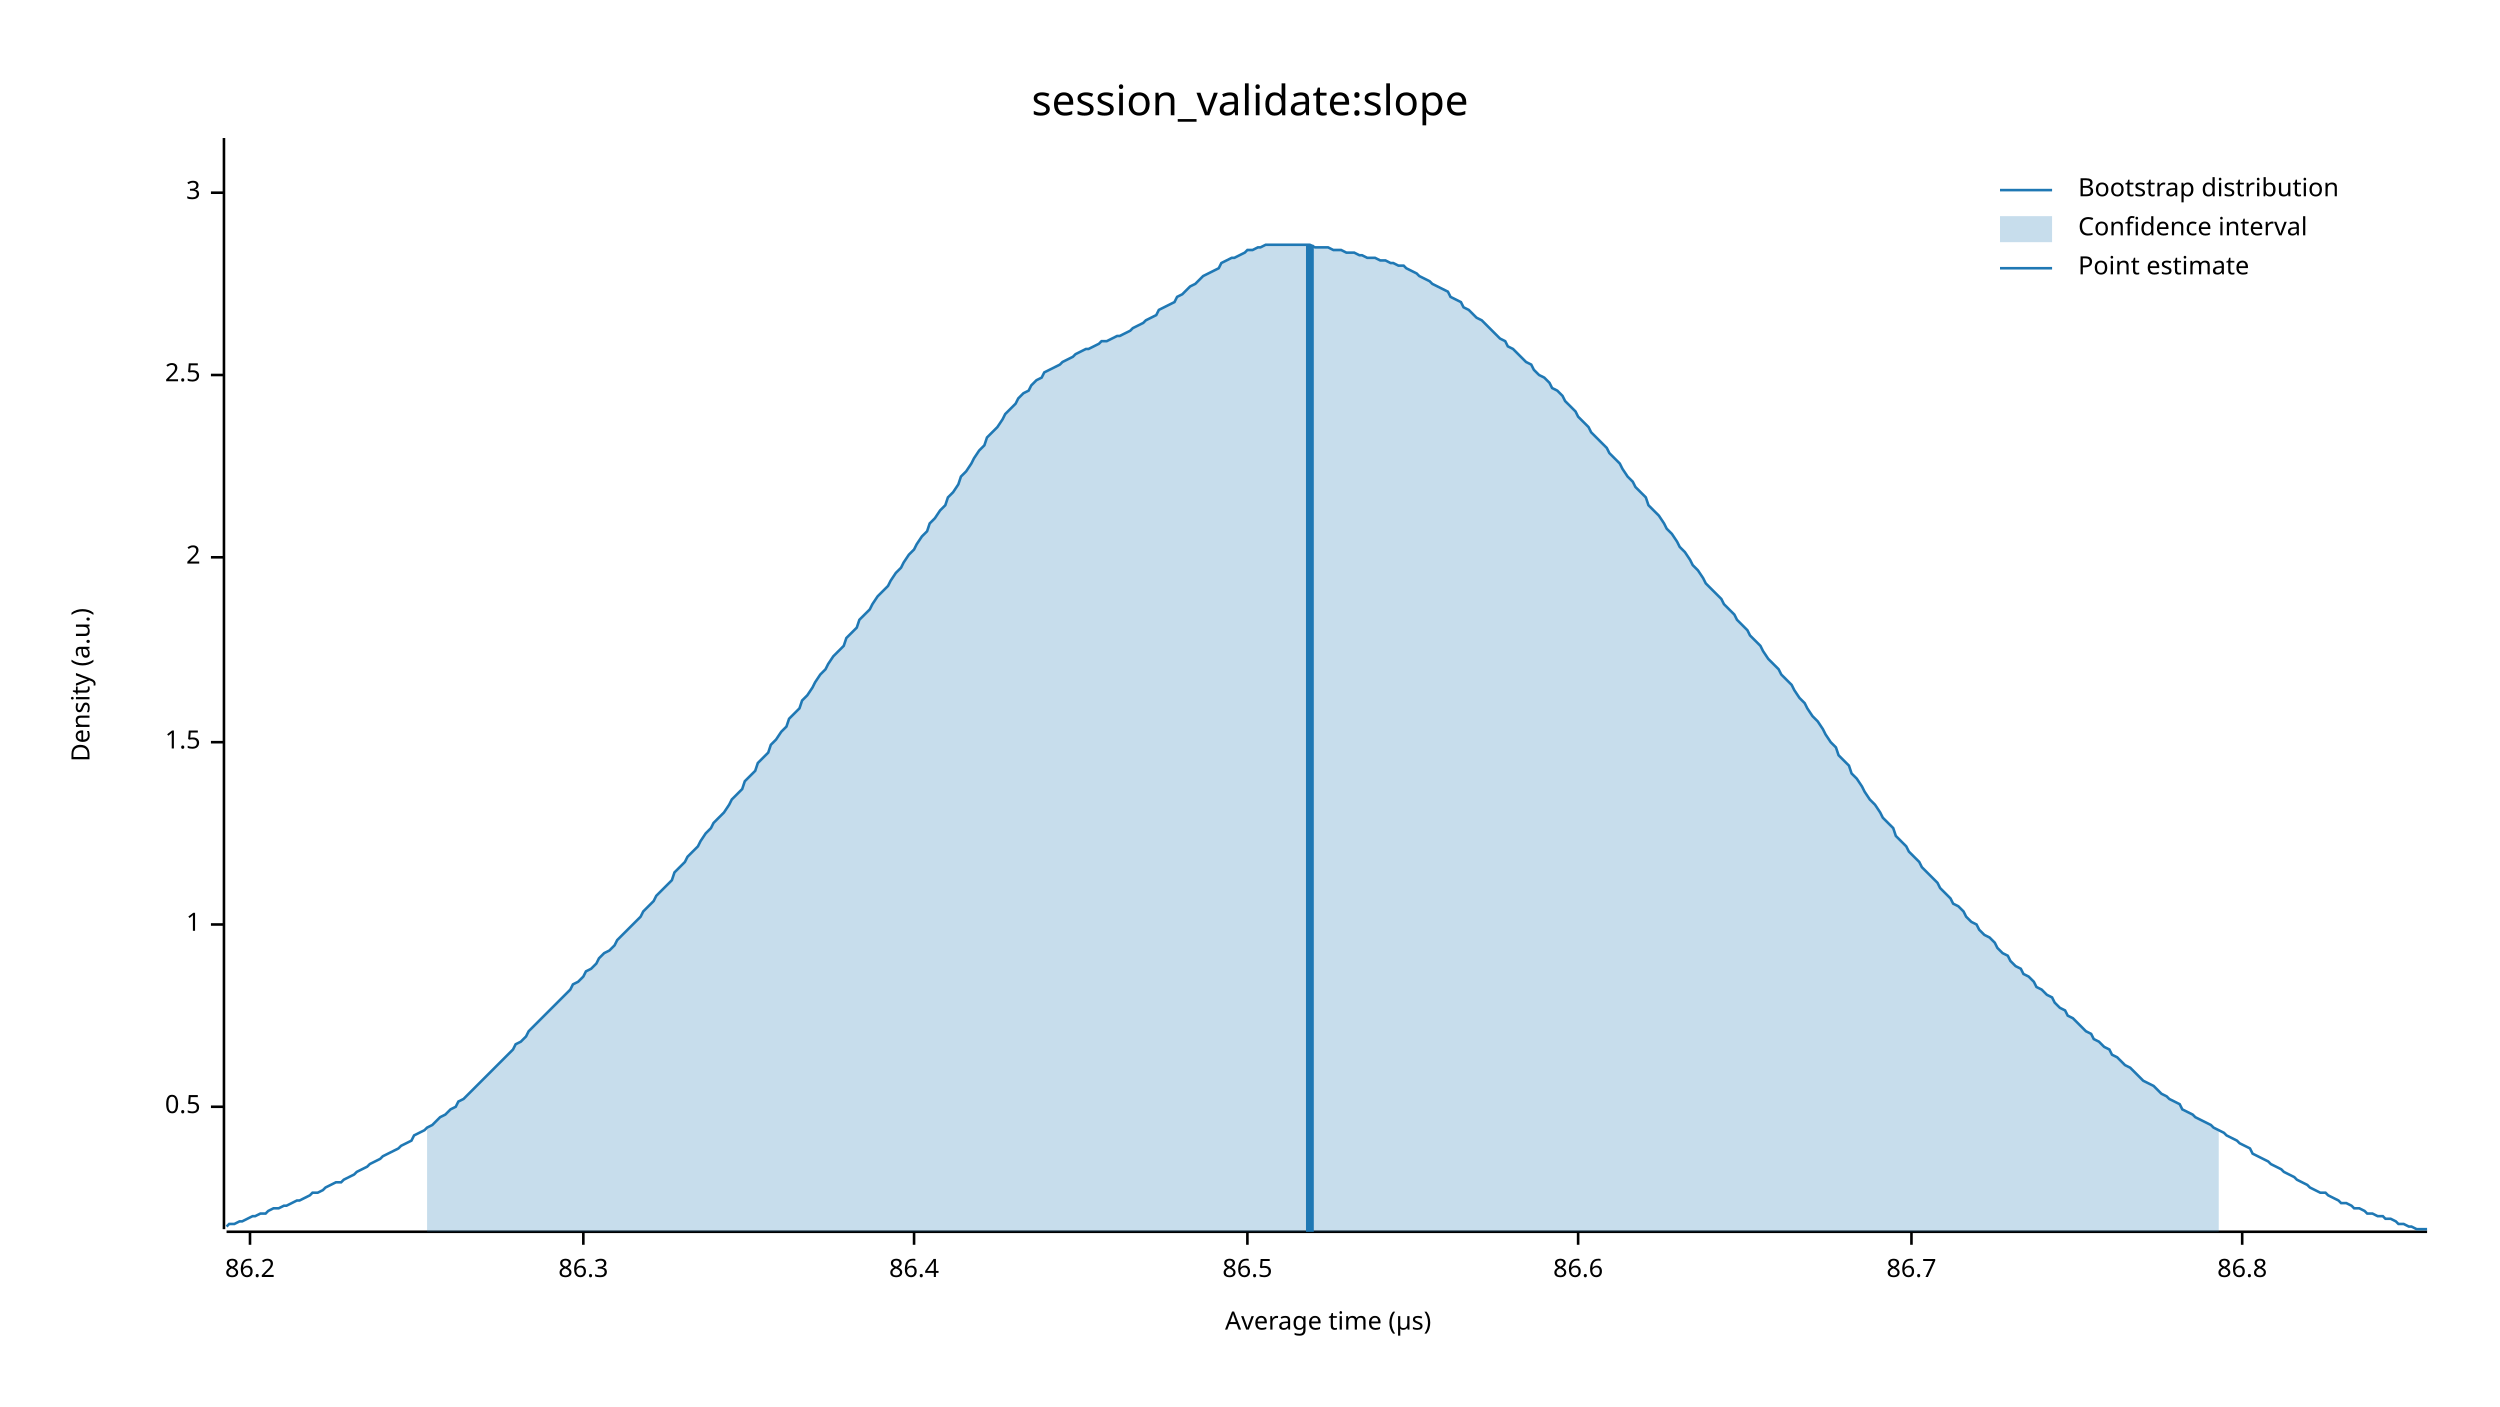
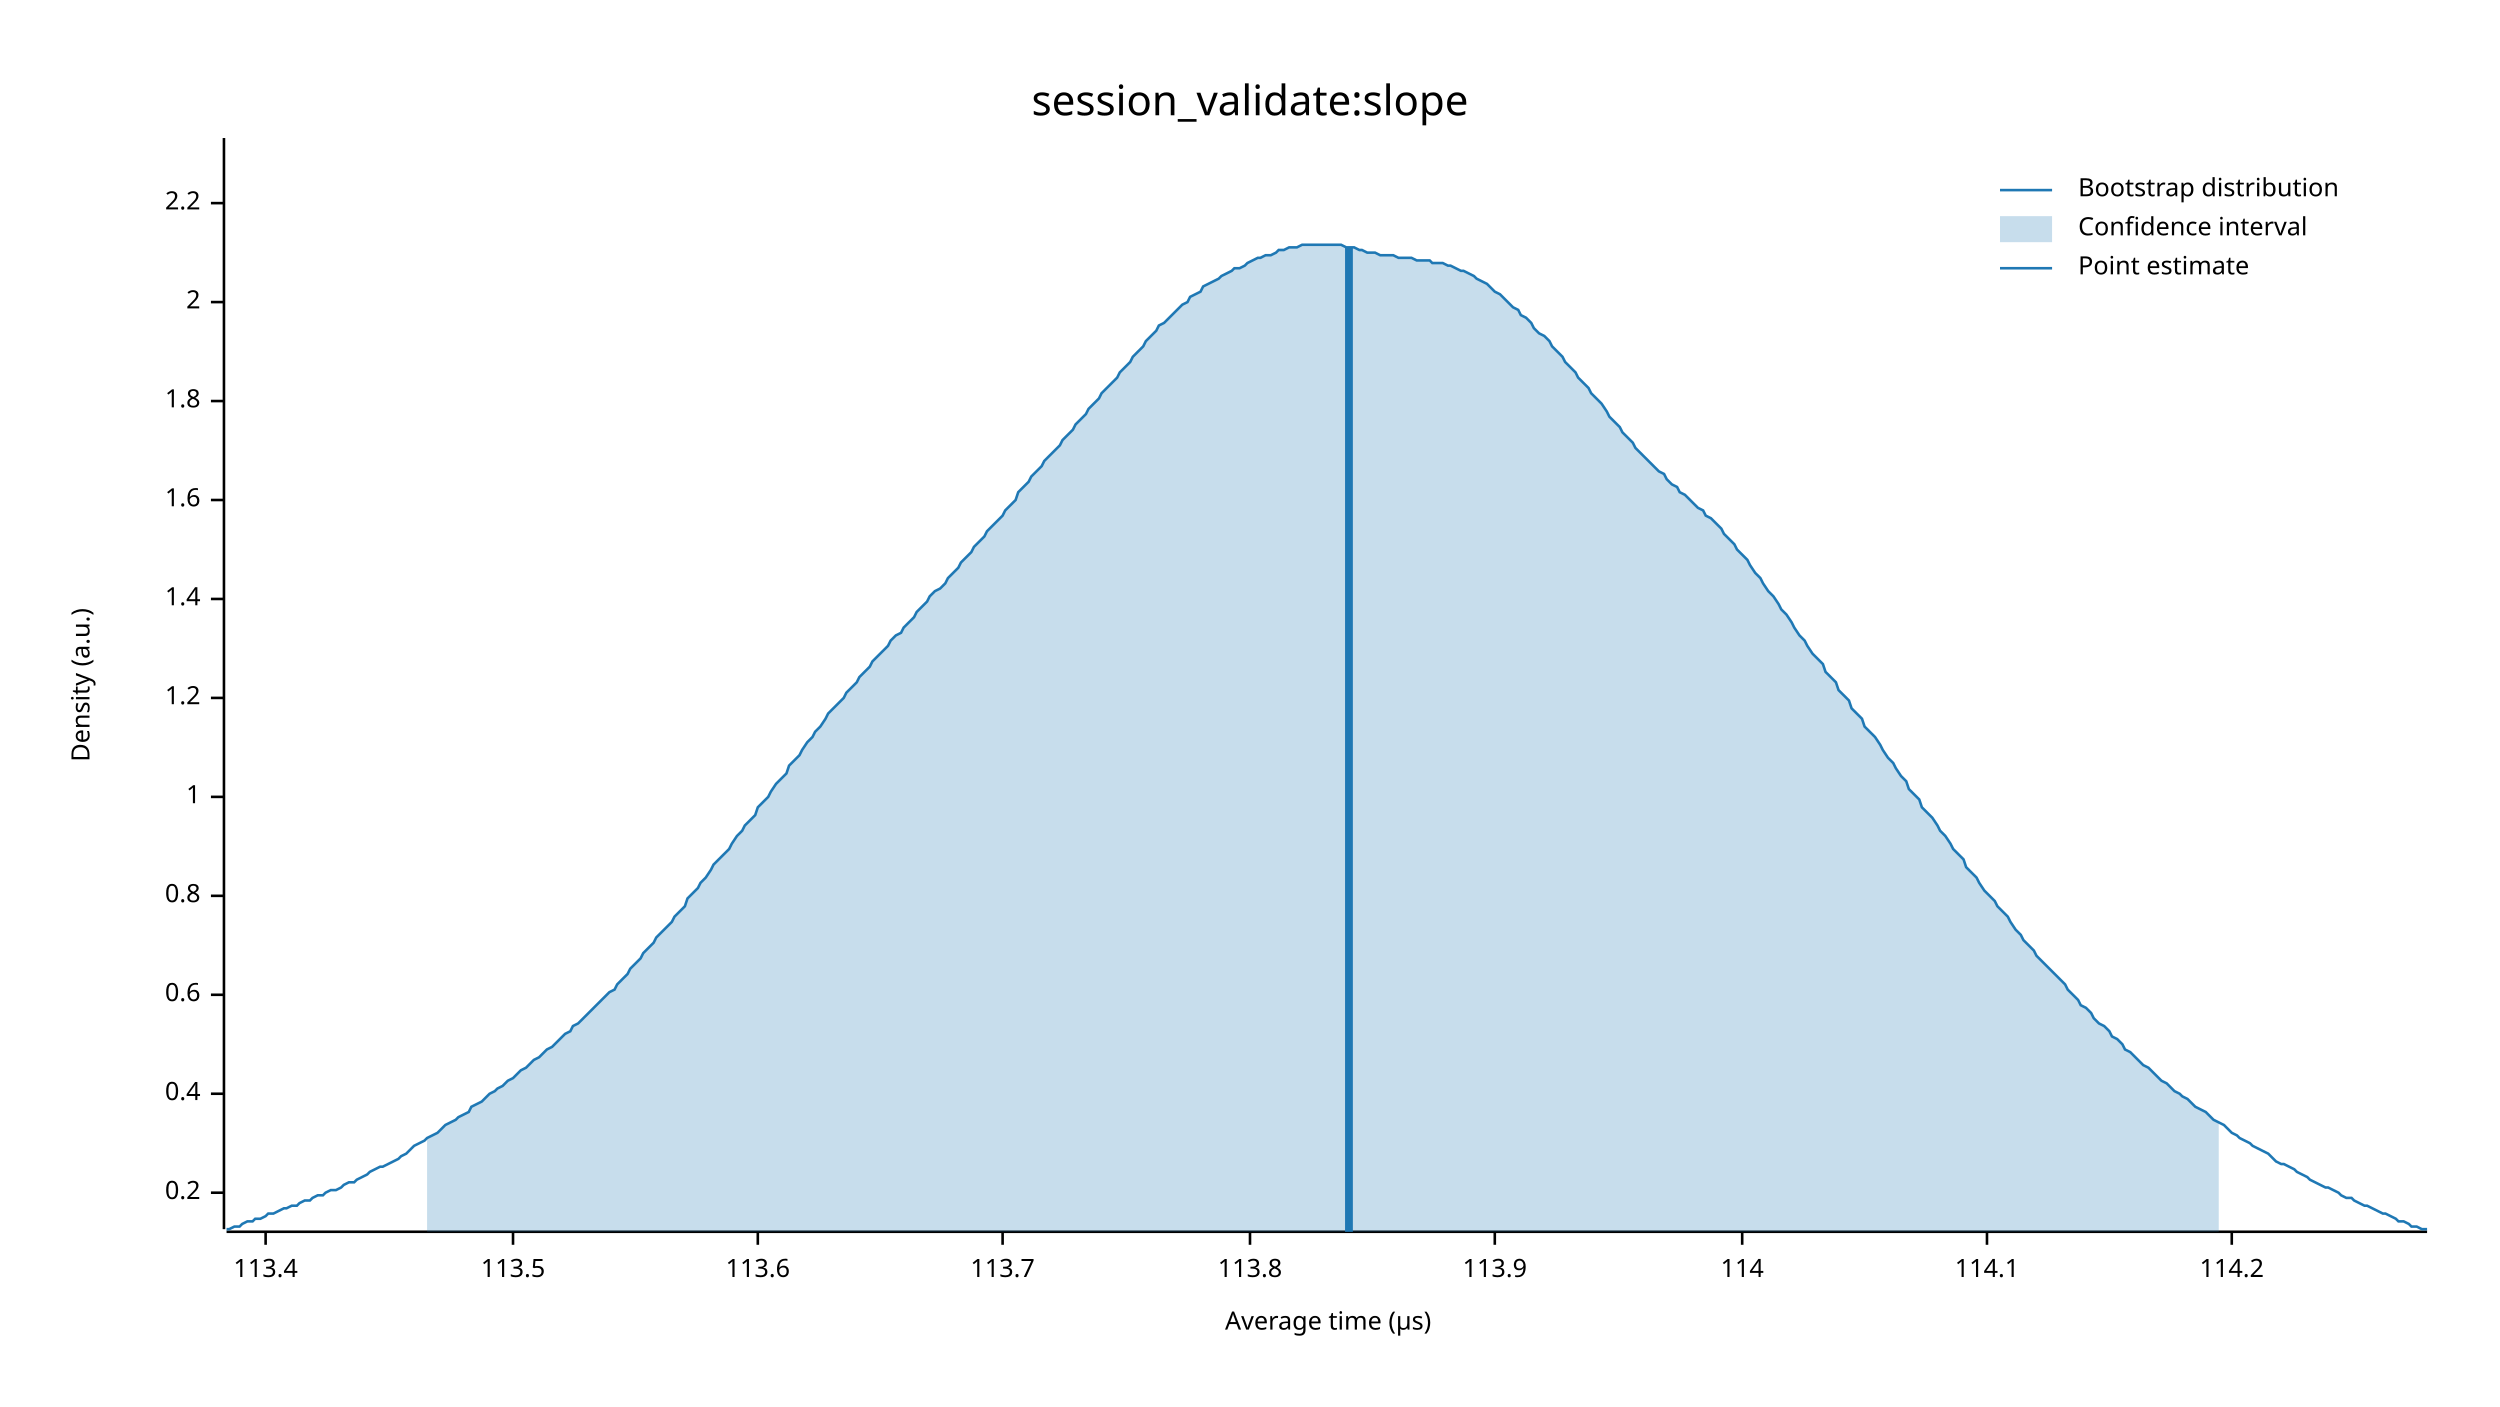
<svg xmlns="http://www.w3.org/2000/svg" width="960" height="540" viewBox="0 0 960 540">
  <text x="480" y="32" dy="0.76em" text-anchor="middle" font-family="sans-serif" font-size="16.129" opacity="1" fill="#000000">
session_validate:slope
</text>
  <text x="27" y="263" dy="0.76em" text-anchor="middle" font-family="sans-serif" font-size="9.677" opacity="1" fill="#000000" transform="rotate(270, 27, 263)">
Density (a.u.)
</text>
  <text x="510" y="513" dy="-0.5ex" text-anchor="middle" font-family="sans-serif" font-size="9.677" opacity="1" fill="#000000">
Average time (µs)
</text>
  <polyline fill="none" opacity="1" stroke="#000000" stroke-width="1" points="86,53 86,472 " />
-   <text x="77" y="425" dy="0.5ex" text-anchor="end" font-family="sans-serif" font-size="9.677" opacity="1" fill="#000000">
- 0.5
+   <text x="77" y="458" dy="0.5ex" text-anchor="end" font-family="sans-serif" font-size="9.677" opacity="1" fill="#000000">
+ 0.2
</text>
-   <polyline fill="none" opacity="1" stroke="#000000" stroke-width="1" points="81,425 86,425 " />
-   <text x="77" y="355" dy="0.5ex" text-anchor="end" font-family="sans-serif" font-size="9.677" opacity="1" fill="#000000">
+   <polyline fill="none" opacity="1" stroke="#000000" stroke-width="1" points="81,458 86,458 " />
+   <text x="77" y="420" dy="0.5ex" text-anchor="end" font-family="sans-serif" font-size="9.677" opacity="1" fill="#000000">
+ 0.4
+ </text>
+   <polyline fill="none" opacity="1" stroke="#000000" stroke-width="1" points="81,420 86,420 " />
+   <text x="77" y="382" dy="0.5ex" text-anchor="end" font-family="sans-serif" font-size="9.677" opacity="1" fill="#000000">
+ 0.6
+ </text>
+   <polyline fill="none" opacity="1" stroke="#000000" stroke-width="1" points="81,382 86,382 " />
+   <text x="77" y="344" dy="0.5ex" text-anchor="end" font-family="sans-serif" font-size="9.677" opacity="1" fill="#000000">
+ 0.8
+ </text>
+   <polyline fill="none" opacity="1" stroke="#000000" stroke-width="1" points="81,344 86,344 " />
+   <text x="77" y="306" dy="0.5ex" text-anchor="end" font-family="sans-serif" font-size="9.677" opacity="1" fill="#000000">
1
</text>
-   <polyline fill="none" opacity="1" stroke="#000000" stroke-width="1" points="81,355 86,355 " />
-   <text x="77" y="285" dy="0.5ex" text-anchor="end" font-family="sans-serif" font-size="9.677" opacity="1" fill="#000000">
- 1.5
+   <polyline fill="none" opacity="1" stroke="#000000" stroke-width="1" points="81,306 86,306 " />
+   <text x="77" y="268" dy="0.5ex" text-anchor="end" font-family="sans-serif" font-size="9.677" opacity="1" fill="#000000">
+ 1.2
</text>
-   <polyline fill="none" opacity="1" stroke="#000000" stroke-width="1" points="81,285 86,285 " />
-   <text x="77" y="214" dy="0.5ex" text-anchor="end" font-family="sans-serif" font-size="9.677" opacity="1" fill="#000000">
+   <polyline fill="none" opacity="1" stroke="#000000" stroke-width="1" points="81,268 86,268 " />
+   <text x="77" y="230" dy="0.5ex" text-anchor="end" font-family="sans-serif" font-size="9.677" opacity="1" fill="#000000">
+ 1.4
+ </text>
+   <polyline fill="none" opacity="1" stroke="#000000" stroke-width="1" points="81,230 86,230 " />
+   <text x="77" y="192" dy="0.5ex" text-anchor="end" font-family="sans-serif" font-size="9.677" opacity="1" fill="#000000">
+ 1.6
+ </text>
+   <polyline fill="none" opacity="1" stroke="#000000" stroke-width="1" points="81,192 86,192 " />
+   <text x="77" y="154" dy="0.5ex" text-anchor="end" font-family="sans-serif" font-size="9.677" opacity="1" fill="#000000">
+ 1.8
+ </text>
+   <polyline fill="none" opacity="1" stroke="#000000" stroke-width="1" points="81,154 86,154 " />
+   <text x="77" y="116" dy="0.5ex" text-anchor="end" font-family="sans-serif" font-size="9.677" opacity="1" fill="#000000">
2
</text>
-   <polyline fill="none" opacity="1" stroke="#000000" stroke-width="1" points="81,214 86,214 " />
-   <text x="77" y="144" dy="0.5ex" text-anchor="end" font-family="sans-serif" font-size="9.677" opacity="1" fill="#000000">
- 2.5
+   <polyline fill="none" opacity="1" stroke="#000000" stroke-width="1" points="81,116 86,116 " />
+   <text x="77" y="78" dy="0.5ex" text-anchor="end" font-family="sans-serif" font-size="9.677" opacity="1" fill="#000000">
+ 2.2
</text>
-   <polyline fill="none" opacity="1" stroke="#000000" stroke-width="1" points="81,144 86,144 " />
-   <text x="77" y="74" dy="0.5ex" text-anchor="end" font-family="sans-serif" font-size="9.677" opacity="1" fill="#000000">
- 3
+   <polyline fill="none" opacity="1" stroke="#000000" stroke-width="1" points="81,78 86,78 " />
+   <polyline fill="none" opacity="1" stroke="#000000" stroke-width="1" points="87,473 932,473 " />
+   <text x="102" y="483" dy="0.76em" text-anchor="middle" font-family="sans-serif" font-size="9.677" opacity="1" fill="#000000">
+ 113.4
</text>
-   <polyline fill="none" opacity="1" stroke="#000000" stroke-width="1" points="81,74 86,74 " />
-   <polyline fill="none" opacity="1" stroke="#000000" stroke-width="1" points="87,473 932,473 " />
-   <text x="96" y="483" dy="0.76em" text-anchor="middle" font-family="sans-serif" font-size="9.677" opacity="1" fill="#000000">
- 86.2
+   <polyline fill="none" opacity="1" stroke="#000000" stroke-width="1" points="102,473 102,478 " />
+   <text x="197" y="483" dy="0.76em" text-anchor="middle" font-family="sans-serif" font-size="9.677" opacity="1" fill="#000000">
+ 113.5
</text>
-   <polyline fill="none" opacity="1" stroke="#000000" stroke-width="1" points="96,473 96,478 " />
-   <text x="224" y="483" dy="0.76em" text-anchor="middle" font-family="sans-serif" font-size="9.677" opacity="1" fill="#000000">
- 86.3
+   <polyline fill="none" opacity="1" stroke="#000000" stroke-width="1" points="197,473 197,478 " />
+   <text x="291" y="483" dy="0.76em" text-anchor="middle" font-family="sans-serif" font-size="9.677" opacity="1" fill="#000000">
+ 113.6
</text>
-   <polyline fill="none" opacity="1" stroke="#000000" stroke-width="1" points="224,473 224,478 " />
-   <text x="351" y="483" dy="0.76em" text-anchor="middle" font-family="sans-serif" font-size="9.677" opacity="1" fill="#000000">
- 86.4
+   <polyline fill="none" opacity="1" stroke="#000000" stroke-width="1" points="291,473 291,478 " />
+   <text x="385" y="483" dy="0.76em" text-anchor="middle" font-family="sans-serif" font-size="9.677" opacity="1" fill="#000000">
+ 113.7
</text>
-   <polyline fill="none" opacity="1" stroke="#000000" stroke-width="1" points="351,473 351,478 " />
-   <text x="479" y="483" dy="0.76em" text-anchor="middle" font-family="sans-serif" font-size="9.677" opacity="1" fill="#000000">
- 86.5
+   <polyline fill="none" opacity="1" stroke="#000000" stroke-width="1" points="385,473 385,478 " />
+   <text x="480" y="483" dy="0.76em" text-anchor="middle" font-family="sans-serif" font-size="9.677" opacity="1" fill="#000000">
+ 113.8
</text>
-   <polyline fill="none" opacity="1" stroke="#000000" stroke-width="1" points="479,473 479,478 " />
-   <text x="606" y="483" dy="0.76em" text-anchor="middle" font-family="sans-serif" font-size="9.677" opacity="1" fill="#000000">
- 86.6
+   <polyline fill="none" opacity="1" stroke="#000000" stroke-width="1" points="480,473 480,478 " />
+   <text x="574" y="483" dy="0.76em" text-anchor="middle" font-family="sans-serif" font-size="9.677" opacity="1" fill="#000000">
+ 113.9
</text>
-   <polyline fill="none" opacity="1" stroke="#000000" stroke-width="1" points="606,473 606,478 " />
-   <text x="734" y="483" dy="0.76em" text-anchor="middle" font-family="sans-serif" font-size="9.677" opacity="1" fill="#000000">
- 86.7
+   <polyline fill="none" opacity="1" stroke="#000000" stroke-width="1" points="574,473 574,478 " />
+   <text x="669" y="483" dy="0.76em" text-anchor="middle" font-family="sans-serif" font-size="9.677" opacity="1" fill="#000000">
+ 114
</text>
-   <polyline fill="none" opacity="1" stroke="#000000" stroke-width="1" points="734,473 734,478 " />
-   <text x="861" y="483" dy="0.76em" text-anchor="middle" font-family="sans-serif" font-size="9.677" opacity="1" fill="#000000">
- 86.8
+   <polyline fill="none" opacity="1" stroke="#000000" stroke-width="1" points="669,473 669,478 " />
+   <text x="763" y="483" dy="0.76em" text-anchor="middle" font-family="sans-serif" font-size="9.677" opacity="1" fill="#000000">
+ 114.1
</text>
-   <polyline fill="none" opacity="1" stroke="#000000" stroke-width="1" points="861,473 861,478 " />
-   <polyline fill="none" opacity="1" stroke="#1F78B4" stroke-width="1" points="87,471 88,470 90,470 92,469 93,469 95,468 97,467 98,467 100,466 102,466 103,465 105,464 107,464 109,463 110,463 112,462 114,461 115,461 117,460 119,459 120,458 122,458 124,457 125,456 127,455 129,454 131,454 132,453 134,452 136,451 137,450 139,449 141,448 142,447 144,446 146,445 147,444 149,443 151,442 153,441 154,440 156,439 158,438 159,436 161,435 163,434 164,433 166,432 168,430 169,429 171,428 173,426 175,425 176,423 178,422 180,420 181,419 183,417 185,415 186,414 188,412 190,410 191,409 193,407 195,405 197,403 198,401 200,400 202,398 203,396 205,394 207,392 208,391 210,389 212,387 214,385 215,384 217,382 219,380 220,378 222,377 224,375 225,373 227,372 229,370 230,368 232,366 234,365 236,363 237,361 239,359 241,357 242,356 244,354 246,352 247,350 249,348 251,346 252,344 254,342 256,340 258,338 259,335 261,333 263,331 264,329 266,327 268,325 269,323 271,320 273,318 274,316 276,314 278,312 280,309 281,307 283,305 285,303 286,300 288,298 290,296 291,293 293,291 295,289 296,286 298,284 300,281 302,279 303,276 305,274 307,272 308,269 310,267 312,264 313,262 315,259 317,257 318,255 320,252 322,250 324,248 325,245 327,243 329,241 330,238 332,236 334,234 335,232 337,229 339,227 341,225 342,223 344,220 346,218 347,216 349,213 351,211 352,209 354,206 356,204 357,201 359,199 361,196 363,194 364,191 366,189 368,186 369,183 371,181 373,178 374,176 376,173 378,171 379,168 381,166 383,164 385,161 386,159 388,157 390,155 391,153 393,151 395,150 396,148 398,146 400,145 401,143 403,142 405,141 407,140 408,139 410,138 412,137 413,136 415,135 417,134 418,134 420,133 422,132 423,131 425,131 427,130 429,129 430,129 432,128 434,127 435,126 437,125 439,124 440,123 442,122 444,121 445,119 447,118 449,117 451,116 452,114 454,113 456,111 457,110 459,109 461,107 462,106 464,105 466,104 468,103 469,101 471,100 473,99 474,99 476,98 478,97 479,96 481,96 483,95 484,95 486,94 488,94 490,94 491,94 493,94 495,94 496,94 498,94 500,94 501,94 503,94 505,95 506,95 508,95 510,95 512,96 513,96 515,96 517,97 518,97 520,97 522,98 523,98 525,99 527,99 528,99 530,100 532,100 534,101 535,101 537,102 539,102 540,103 542,104 544,105 545,106 547,107 549,108 550,109 552,110 554,111 556,112 557,114 559,115 561,116 562,118 564,119 566,121 567,122 569,123 571,125 573,127 574,128 576,130 578,131 579,133 581,134 583,136 584,137 586,139 588,140 589,142 591,144 593,145 595,147 596,149 598,150 600,152 601,154 603,156 605,158 606,160 608,162 610,164 611,166 613,168 615,170 617,172 618,174 620,176 622,178 623,180 625,183 627,185 628,187 630,189 632,191 633,194 635,196 637,198 639,201 640,203 642,205 644,208 645,210 647,212 649,215 650,217 652,219 654,222 655,224 657,226 659,228 661,230 662,232 664,234 666,236 667,238 669,240 671,242 672,244 674,246 676,248 677,250 679,253 681,255 683,257 684,259 686,261 688,263 689,265 691,268 693,270 694,272 696,275 698,277 700,280 701,282 703,285 705,287 706,290 708,292 710,294 711,297 713,299 715,302 716,304 718,307 720,309 722,312 723,314 725,316 727,318 728,321 730,323 732,325 733,327 735,329 737,331 738,333 740,335 742,337 744,339 745,341 747,343 749,345 750,347 752,348 754,350 755,352 757,354 759,355 760,357 762,359 764,360 766,362 767,364 769,366 771,367 772,369 774,371 776,372 777,374 779,375 781,377 782,379 784,380 786,382 788,383 789,385 791,387 793,388 794,390 796,391 798,393 799,394 801,396 803,397 804,399 806,400 808,402 810,403 811,405 813,406 815,408 816,409 818,410 820,412 821,413 823,415 825,416 827,417 828,418 830,420 832,421 833,422 835,423 837,424 838,426 840,427 842,428 843,429 845,430 847,431 849,432 850,433 852,434 854,435 855,436 857,437 859,438 860,439 862,440 864,441 865,443 867,444 869,445 871,446 872,447 874,448 876,449 877,450 879,451 881,452 882,453 884,454 886,455 887,456 889,457 891,458 893,458 894,459 896,460 898,461 899,462 901,462 903,463 904,464 906,464 908,465 909,466 911,466 913,467 915,467 916,468 918,468 920,469 921,470 923,470 925,471 926,471 928,472 930,472 932,472 " />
-   <polygon opacity="0.25" fill="#1F78B4" points="164,433 166,432 168,430 169,429 171,428 173,426 175,425 176,423 178,422 180,420 181,419 183,417 185,415 186,414 188,412 190,410 191,409 193,407 195,405 197,403 198,401 200,400 202,398 203,396 205,394 207,392 208,391 210,389 212,387 214,385 215,384 217,382 219,380 220,378 222,377 224,375 225,373 227,372 229,370 230,368 232,366 234,365 236,363 237,361 239,359 241,357 242,356 244,354 246,352 247,350 249,348 251,346 252,344 254,342 256,340 258,338 259,335 261,333 263,331 264,329 266,327 268,325 269,323 271,320 273,318 274,316 276,314 278,312 280,309 281,307 283,305 285,303 286,300 288,298 290,296 291,293 293,291 295,289 296,286 298,284 300,281 302,279 303,276 305,274 307,272 308,269 310,267 312,264 313,262 315,259 317,257 318,255 320,252 322,250 324,248 325,245 327,243 329,241 330,238 332,236 334,234 335,232 337,229 339,227 341,225 342,223 344,220 346,218 347,216 349,213 351,211 352,209 354,206 356,204 357,201 359,199 361,196 363,194 364,191 366,189 368,186 369,183 371,181 373,178 374,176 376,173 378,171 379,168 381,166 383,164 385,161 386,159 388,157 390,155 391,153 393,151 395,150 396,148 398,146 400,145 401,143 403,142 405,141 407,140 408,139 410,138 412,137 413,136 415,135 417,134 418,134 420,133 422,132 423,131 425,131 427,130 429,129 430,129 432,128 434,127 435,126 437,125 439,124 440,123 442,122 444,121 445,119 447,118 449,117 451,116 452,114 454,113 456,111 457,110 459,109 461,107 462,106 464,105 466,104 468,103 469,101 471,100 473,99 474,99 476,98 478,97 479,96 481,96 483,95 484,95 486,94 488,94 490,94 491,94 493,94 495,94 496,94 498,94 500,94 501,94 503,94 505,95 506,95 508,95 510,95 512,96 513,96 515,96 517,97 518,97 520,97 522,98 523,98 525,99 527,99 528,99 530,100 532,100 534,101 535,101 537,102 539,102 540,103 542,104 544,105 545,106 547,107 549,108 550,109 552,110 554,111 556,112 557,114 559,115 561,116 562,118 564,119 566,121 567,122 569,123 571,125 573,127 574,128 576,130 578,131 579,133 581,134 583,136 584,137 586,139 588,140 589,142 591,144 593,145 595,147 596,149 598,150 600,152 601,154 603,156 605,158 606,160 608,162 610,164 611,166 613,168 615,170 617,172 618,174 620,176 622,178 623,180 625,183 627,185 628,187 630,189 632,191 633,194 635,196 637,198 639,201 640,203 642,205 644,208 645,210 647,212 649,215 650,217 652,219 654,222 655,224 657,226 659,228 661,230 662,232 664,234 666,236 667,238 669,240 671,242 672,244 674,246 676,248 677,250 679,253 681,255 683,257 684,259 686,261 688,263 689,265 691,268 693,270 694,272 696,275 698,277 700,280 701,282 703,285 705,287 706,290 708,292 710,294 711,297 713,299 715,302 716,304 718,307 720,309 722,312 723,314 725,316 727,318 728,321 730,323 732,325 733,327 735,329 737,331 738,333 740,335 742,337 744,339 745,341 747,343 749,345 750,347 752,348 754,350 755,352 757,354 759,355 760,357 762,359 764,360 766,362 767,364 769,366 771,367 772,369 774,371 776,372 777,374 779,375 781,377 782,379 784,380 786,382 788,383 789,385 791,387 793,388 794,390 796,391 798,393 799,394 801,396 803,397 804,399 806,400 808,402 810,403 811,405 813,406 815,408 816,409 818,410 820,412 821,413 823,415 825,416 827,417 828,418 830,420 832,421 833,422 835,423 837,424 838,426 840,427 842,428 843,429 845,430 847,431 849,432 850,433 852,434 852,473 164,473 " />
-   <polyline fill="none" opacity="1" stroke="#1F78B4" stroke-width="3" points="503,473 503,94 " />
+   <polyline fill="none" opacity="1" stroke="#000000" stroke-width="1" points="763,473 763,478 " />
+   <text x="857" y="483" dy="0.76em" text-anchor="middle" font-family="sans-serif" font-size="9.677" opacity="1" fill="#000000">
+ 114.2
+ </text>
+   <polyline fill="none" opacity="1" stroke="#000000" stroke-width="1" points="857,473 857,478 " />
+   <polyline fill="none" opacity="1" stroke="#1F78B4" stroke-width="1" points="87,472 88,472 90,471 92,471 93,470 95,469 97,469 98,468 100,468 102,467 103,466 105,466 107,465 109,464 110,464 112,463 114,463 115,462 117,461 119,461 120,460 122,459 124,459 125,458 127,457 129,457 131,456 132,455 134,454 136,454 137,453 139,452 141,451 142,450 144,449 146,448 147,448 149,447 151,446 153,445 154,444 156,443 158,441 159,440 161,439 163,438 164,437 166,436 168,435 169,434 171,432 173,431 175,430 176,429 178,428 180,427 181,425 183,424 185,423 186,422 188,420 190,419 191,418 193,417 195,415 197,414 198,413 200,411 202,410 203,409 205,407 207,406 208,405 210,403 212,402 214,400 215,399 217,397 219,396 220,394 222,393 224,391 225,390 227,388 229,386 230,385 232,383 234,381 236,380 237,378 239,376 241,374 242,372 244,370 246,368 247,366 249,364 251,362 252,360 254,358 256,356 258,354 259,352 261,350 263,348 264,345 266,343 268,341 269,339 271,337 273,334 274,332 276,330 278,328 280,326 281,324 283,321 285,319 286,317 288,315 290,313 291,310 293,308 295,306 296,304 298,301 300,299 302,297 303,294 305,292 307,290 308,288 310,285 312,283 313,281 315,279 317,276 318,274 320,272 322,270 324,268 325,266 327,264 329,262 330,260 332,258 334,256 335,254 337,252 339,250 341,248 342,246 344,244 346,243 347,241 349,239 351,237 352,235 354,233 356,231 357,229 359,227 361,226 363,224 364,222 366,220 368,218 369,216 371,214 373,212 374,210 376,208 378,206 379,204 381,202 383,200 385,198 386,196 388,194 390,192 391,189 393,187 395,185 396,183 398,181 400,179 401,177 403,175 405,173 407,171 408,169 410,167 412,165 413,163 415,161 417,159 418,157 420,155 422,153 423,151 425,149 427,147 429,145 430,143 432,141 434,139 435,137 437,135 439,133 440,131 442,129 444,127 445,125 447,124 449,122 451,120 452,119 454,117 456,116 457,114 459,113 461,112 462,110 464,109 466,108 468,107 469,106 471,105 473,104 474,103 476,103 478,102 479,101 481,100 483,99 484,99 486,98 488,98 490,97 491,96 493,96 495,95 496,95 498,95 500,94 501,94 503,94 505,94 506,94 508,94 510,94 512,94 513,94 515,94 517,95 518,95 520,95 522,96 523,96 525,97 527,97 528,97 530,98 532,98 534,98 535,98 537,99 539,99 540,99 542,99 544,100 545,100 547,100 549,100 550,101 552,101 554,101 556,102 557,102 559,103 561,104 562,104 564,105 566,106 567,107 569,108 571,109 573,111 574,112 576,113 578,115 579,116 581,118 583,119 584,121 586,122 588,124 589,126 591,128 593,129 595,131 596,133 598,135 600,137 601,139 603,141 605,143 606,145 608,147 610,149 611,151 613,153 615,155 617,158 618,160 620,162 622,164 623,166 625,168 627,170 628,172 630,174 632,176 633,177 635,179 637,181 639,182 640,184 642,186 644,187 645,189 647,190 649,192 650,193 652,195 654,196 655,198 657,199 659,201 661,203 662,205 664,207 666,209 667,211 669,213 671,215 672,217 674,220 676,222 677,224 679,227 681,229 683,232 684,234 686,236 688,239 689,241 691,244 693,246 694,248 696,251 698,253 700,255 701,258 703,260 705,262 706,265 708,267 710,269 711,272 713,274 715,276 716,279 718,281 720,283 722,286 723,288 725,291 727,293 728,295 730,298 732,300 733,303 735,305 737,307 738,310 740,312 742,314 744,317 745,319 747,321 749,324 750,326 752,328 754,330 755,333 757,335 759,337 760,339 762,342 764,344 766,346 767,348 769,350 771,352 772,354 774,357 776,359 777,361 779,363 781,365 782,367 784,369 786,371 788,373 789,374 791,376 793,378 794,380 796,382 798,384 799,386 801,387 803,389 804,391 806,393 808,394 810,396 811,398 813,399 815,401 816,403 818,404 820,406 821,407 823,409 825,410 827,412 828,413 830,415 832,416 833,417 835,419 837,420 838,421 840,422 842,424 843,425 845,426 847,427 849,429 850,430 852,431 854,432 855,433 857,435 859,436 860,437 862,438 864,439 865,440 867,441 869,442 871,443 872,444 874,446 876,447 877,447 879,448 881,449 882,450 884,451 886,452 887,453 889,454 891,455 893,456 894,456 896,457 898,458 899,459 901,460 903,460 904,461 906,462 908,463 909,463 911,464 913,465 915,466 916,466 918,467 920,468 921,469 923,469 925,470 926,471 928,471 930,472 932,472 " />
+   <polygon opacity="0.25" fill="#1F78B4" points="164,437 166,436 168,435 169,434 171,432 173,431 175,430 176,429 178,428 180,427 181,425 183,424 185,423 186,422 188,420 190,419 191,418 193,417 195,415 197,414 198,413 200,411 202,410 203,409 205,407 207,406 208,405 210,403 212,402 214,400 215,399 217,397 219,396 220,394 222,393 224,391 225,390 227,388 229,386 230,385 232,383 234,381 236,380 237,378 239,376 241,374 242,372 244,370 246,368 247,366 249,364 251,362 252,360 254,358 256,356 258,354 259,352 261,350 263,348 264,345 266,343 268,341 269,339 271,337 273,334 274,332 276,330 278,328 280,326 281,324 283,321 285,319 286,317 288,315 290,313 291,310 293,308 295,306 296,304 298,301 300,299 302,297 303,294 305,292 307,290 308,288 310,285 312,283 313,281 315,279 317,276 318,274 320,272 322,270 324,268 325,266 327,264 329,262 330,260 332,258 334,256 335,254 337,252 339,250 341,248 342,246 344,244 346,243 347,241 349,239 351,237 352,235 354,233 356,231 357,229 359,227 361,226 363,224 364,222 366,220 368,218 369,216 371,214 373,212 374,210 376,208 378,206 379,204 381,202 383,200 385,198 386,196 388,194 390,192 391,189 393,187 395,185 396,183 398,181 400,179 401,177 403,175 405,173 407,171 408,169 410,167 412,165 413,163 415,161 417,159 418,157 420,155 422,153 423,151 425,149 427,147 429,145 430,143 432,141 434,139 435,137 437,135 439,133 440,131 442,129 444,127 445,125 447,124 449,122 451,120 452,119 454,117 456,116 457,114 459,113 461,112 462,110 464,109 466,108 468,107 469,106 471,105 473,104 474,103 476,103 478,102 479,101 481,100 483,99 484,99 486,98 488,98 490,97 491,96 493,96 495,95 496,95 498,95 500,94 501,94 503,94 505,94 506,94 508,94 510,94 512,94 513,94 515,94 517,95 518,95 520,95 522,96 523,96 525,97 527,97 528,97 530,98 532,98 534,98 535,98 537,99 539,99 540,99 542,99 544,100 545,100 547,100 549,100 550,101 552,101 554,101 556,102 557,102 559,103 561,104 562,104 564,105 566,106 567,107 569,108 571,109 573,111 574,112 576,113 578,115 579,116 581,118 583,119 584,121 586,122 588,124 589,126 591,128 593,129 595,131 596,133 598,135 600,137 601,139 603,141 605,143 606,145 608,147 610,149 611,151 613,153 615,155 617,158 618,160 620,162 622,164 623,166 625,168 627,170 628,172 630,174 632,176 633,177 635,179 637,181 639,182 640,184 642,186 644,187 645,189 647,190 649,192 650,193 652,195 654,196 655,198 657,199 659,201 661,203 662,205 664,207 666,209 667,211 669,213 671,215 672,217 674,220 676,222 677,224 679,227 681,229 683,232 684,234 686,236 688,239 689,241 691,244 693,246 694,248 696,251 698,253 700,255 701,258 703,260 705,262 706,265 708,267 710,269 711,272 713,274 715,276 716,279 718,281 720,283 722,286 723,288 725,291 727,293 728,295 730,298 732,300 733,303 735,305 737,307 738,310 740,312 742,314 744,317 745,319 747,321 749,324 750,326 752,328 754,330 755,333 757,335 759,337 760,339 762,342 764,344 766,346 767,348 769,350 771,352 772,354 774,357 776,359 777,361 779,363 781,365 782,367 784,369 786,371 788,373 789,374 791,376 793,378 794,380 796,382 798,384 799,386 801,387 803,389 804,391 806,393 808,394 810,396 811,398 813,399 815,401 816,403 818,404 820,406 821,407 823,409 825,410 827,412 828,413 830,415 832,416 833,417 835,419 837,420 838,421 840,422 842,424 843,425 845,426 847,427 849,429 850,430 852,431 852,473 164,473 " />
+   <polyline fill="none" opacity="1" stroke="#1F78B4" stroke-width="3" points="518,473 518,95 " />
  <text x="798" y="68" dy="0.76em" text-anchor="start" font-family="sans-serif" font-size="9.677" opacity="1" fill="#000000">
Bootstrap distribution
</text>
  <text x="798" y="83" dy="0.76em" text-anchor="start" font-family="sans-serif" font-size="9.677" opacity="1" fill="#000000">
Confidence interval
</text>
  <text x="798" y="98" dy="0.76em" text-anchor="start" font-family="sans-serif" font-size="9.677" opacity="1" fill="#000000">
Point estimate
</text>
  <polyline fill="none" opacity="1" stroke="#1F78B4" stroke-width="1" points="768,73 788,73 " />
  <rect x="768" y="83" width="20" height="10" opacity="0.25" fill="#1F78B4" stroke="none" />
  <polyline fill="none" opacity="1" stroke="#1F78B4" stroke-width="1" points="768,103 788,103 " />
</svg>
